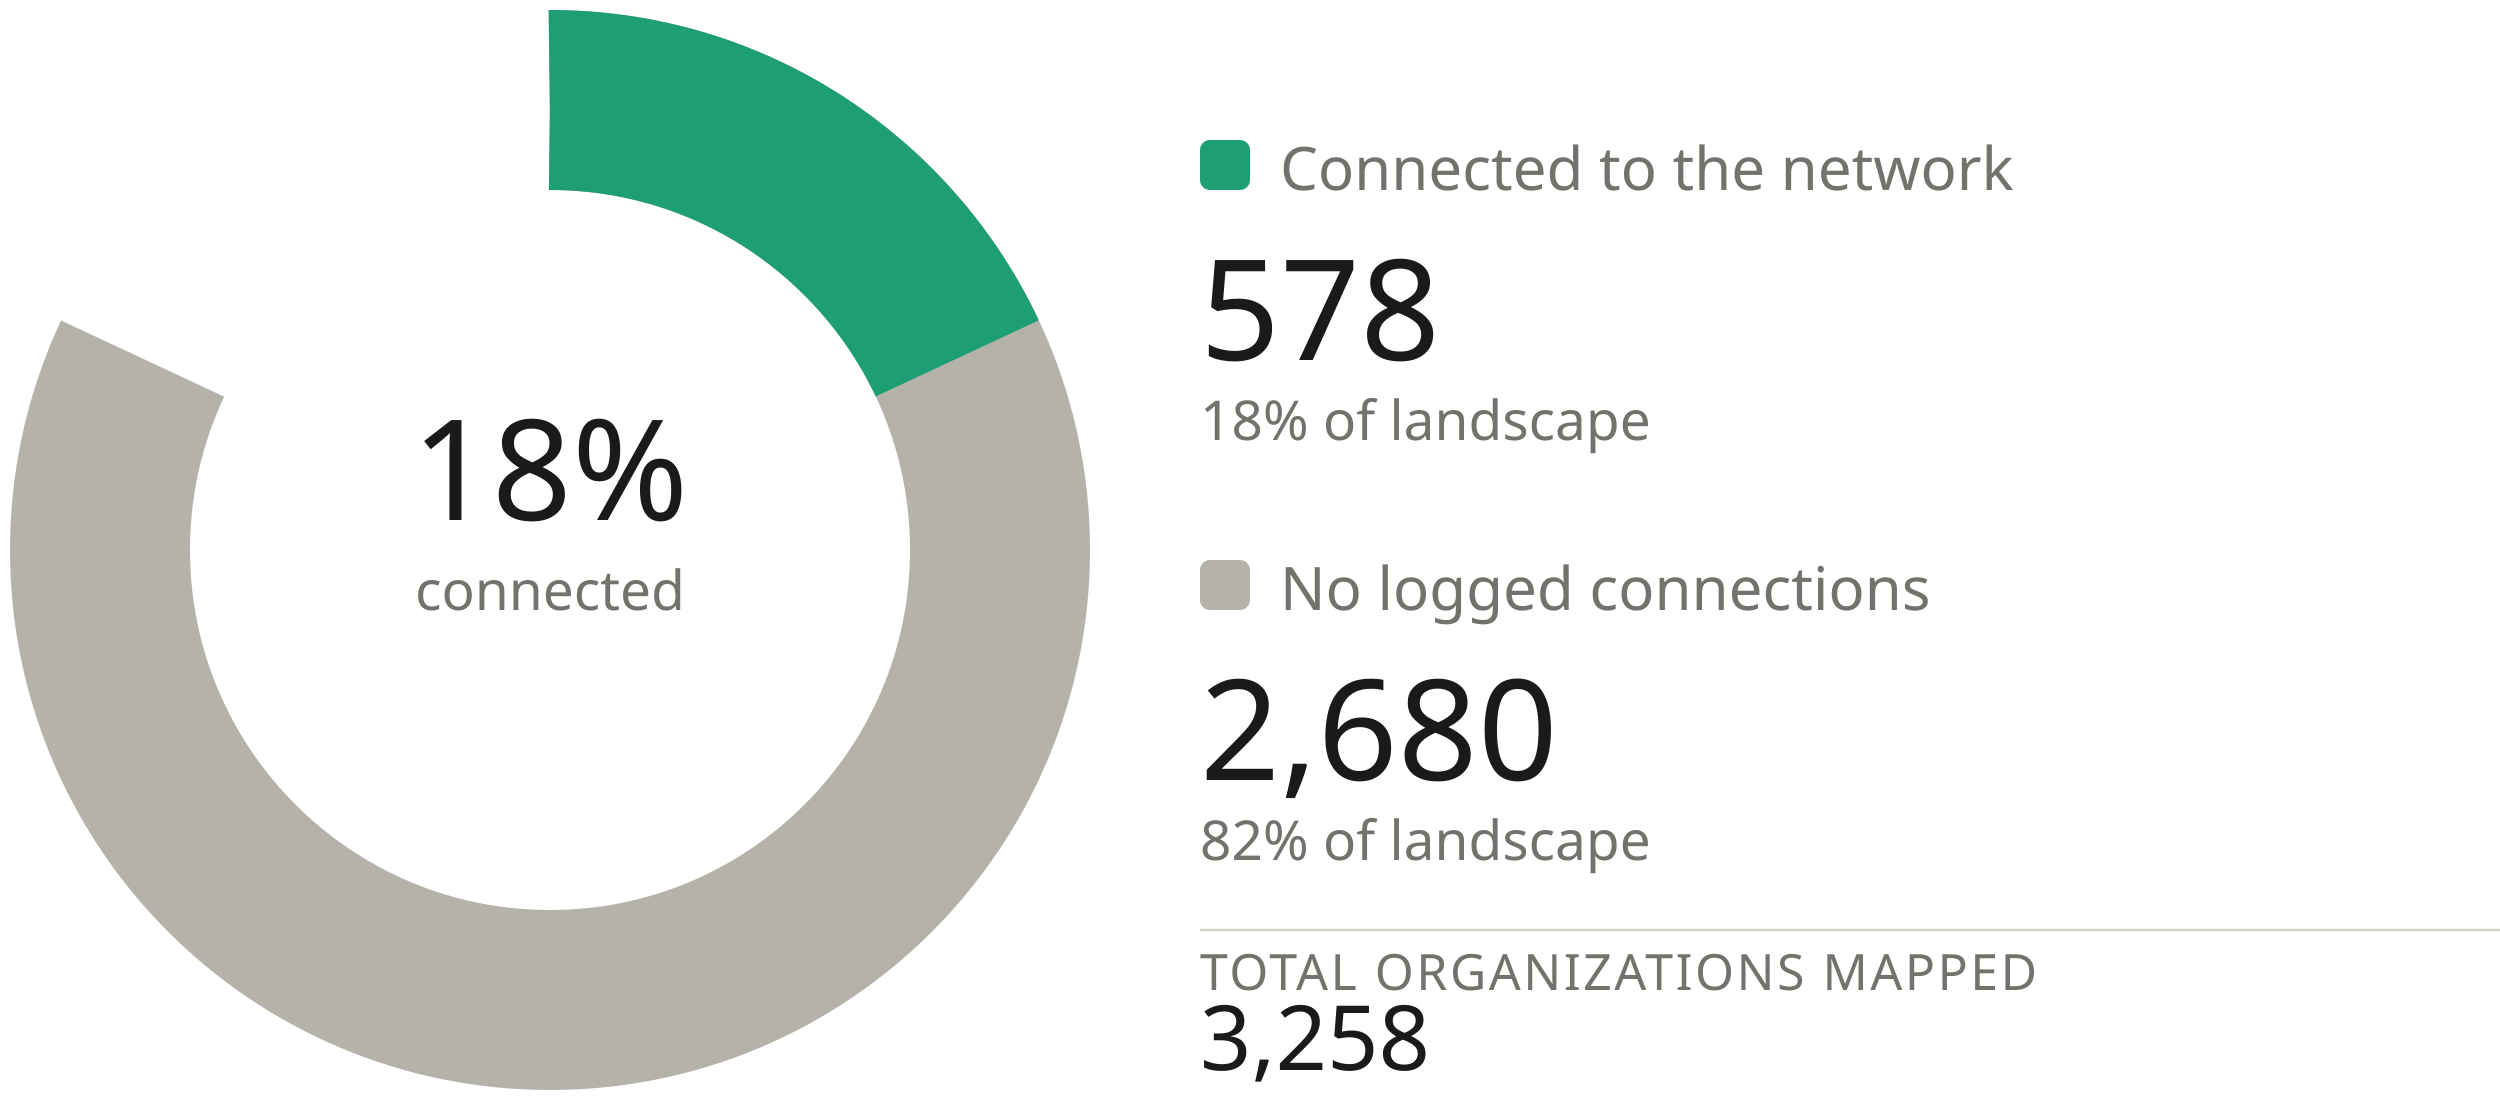
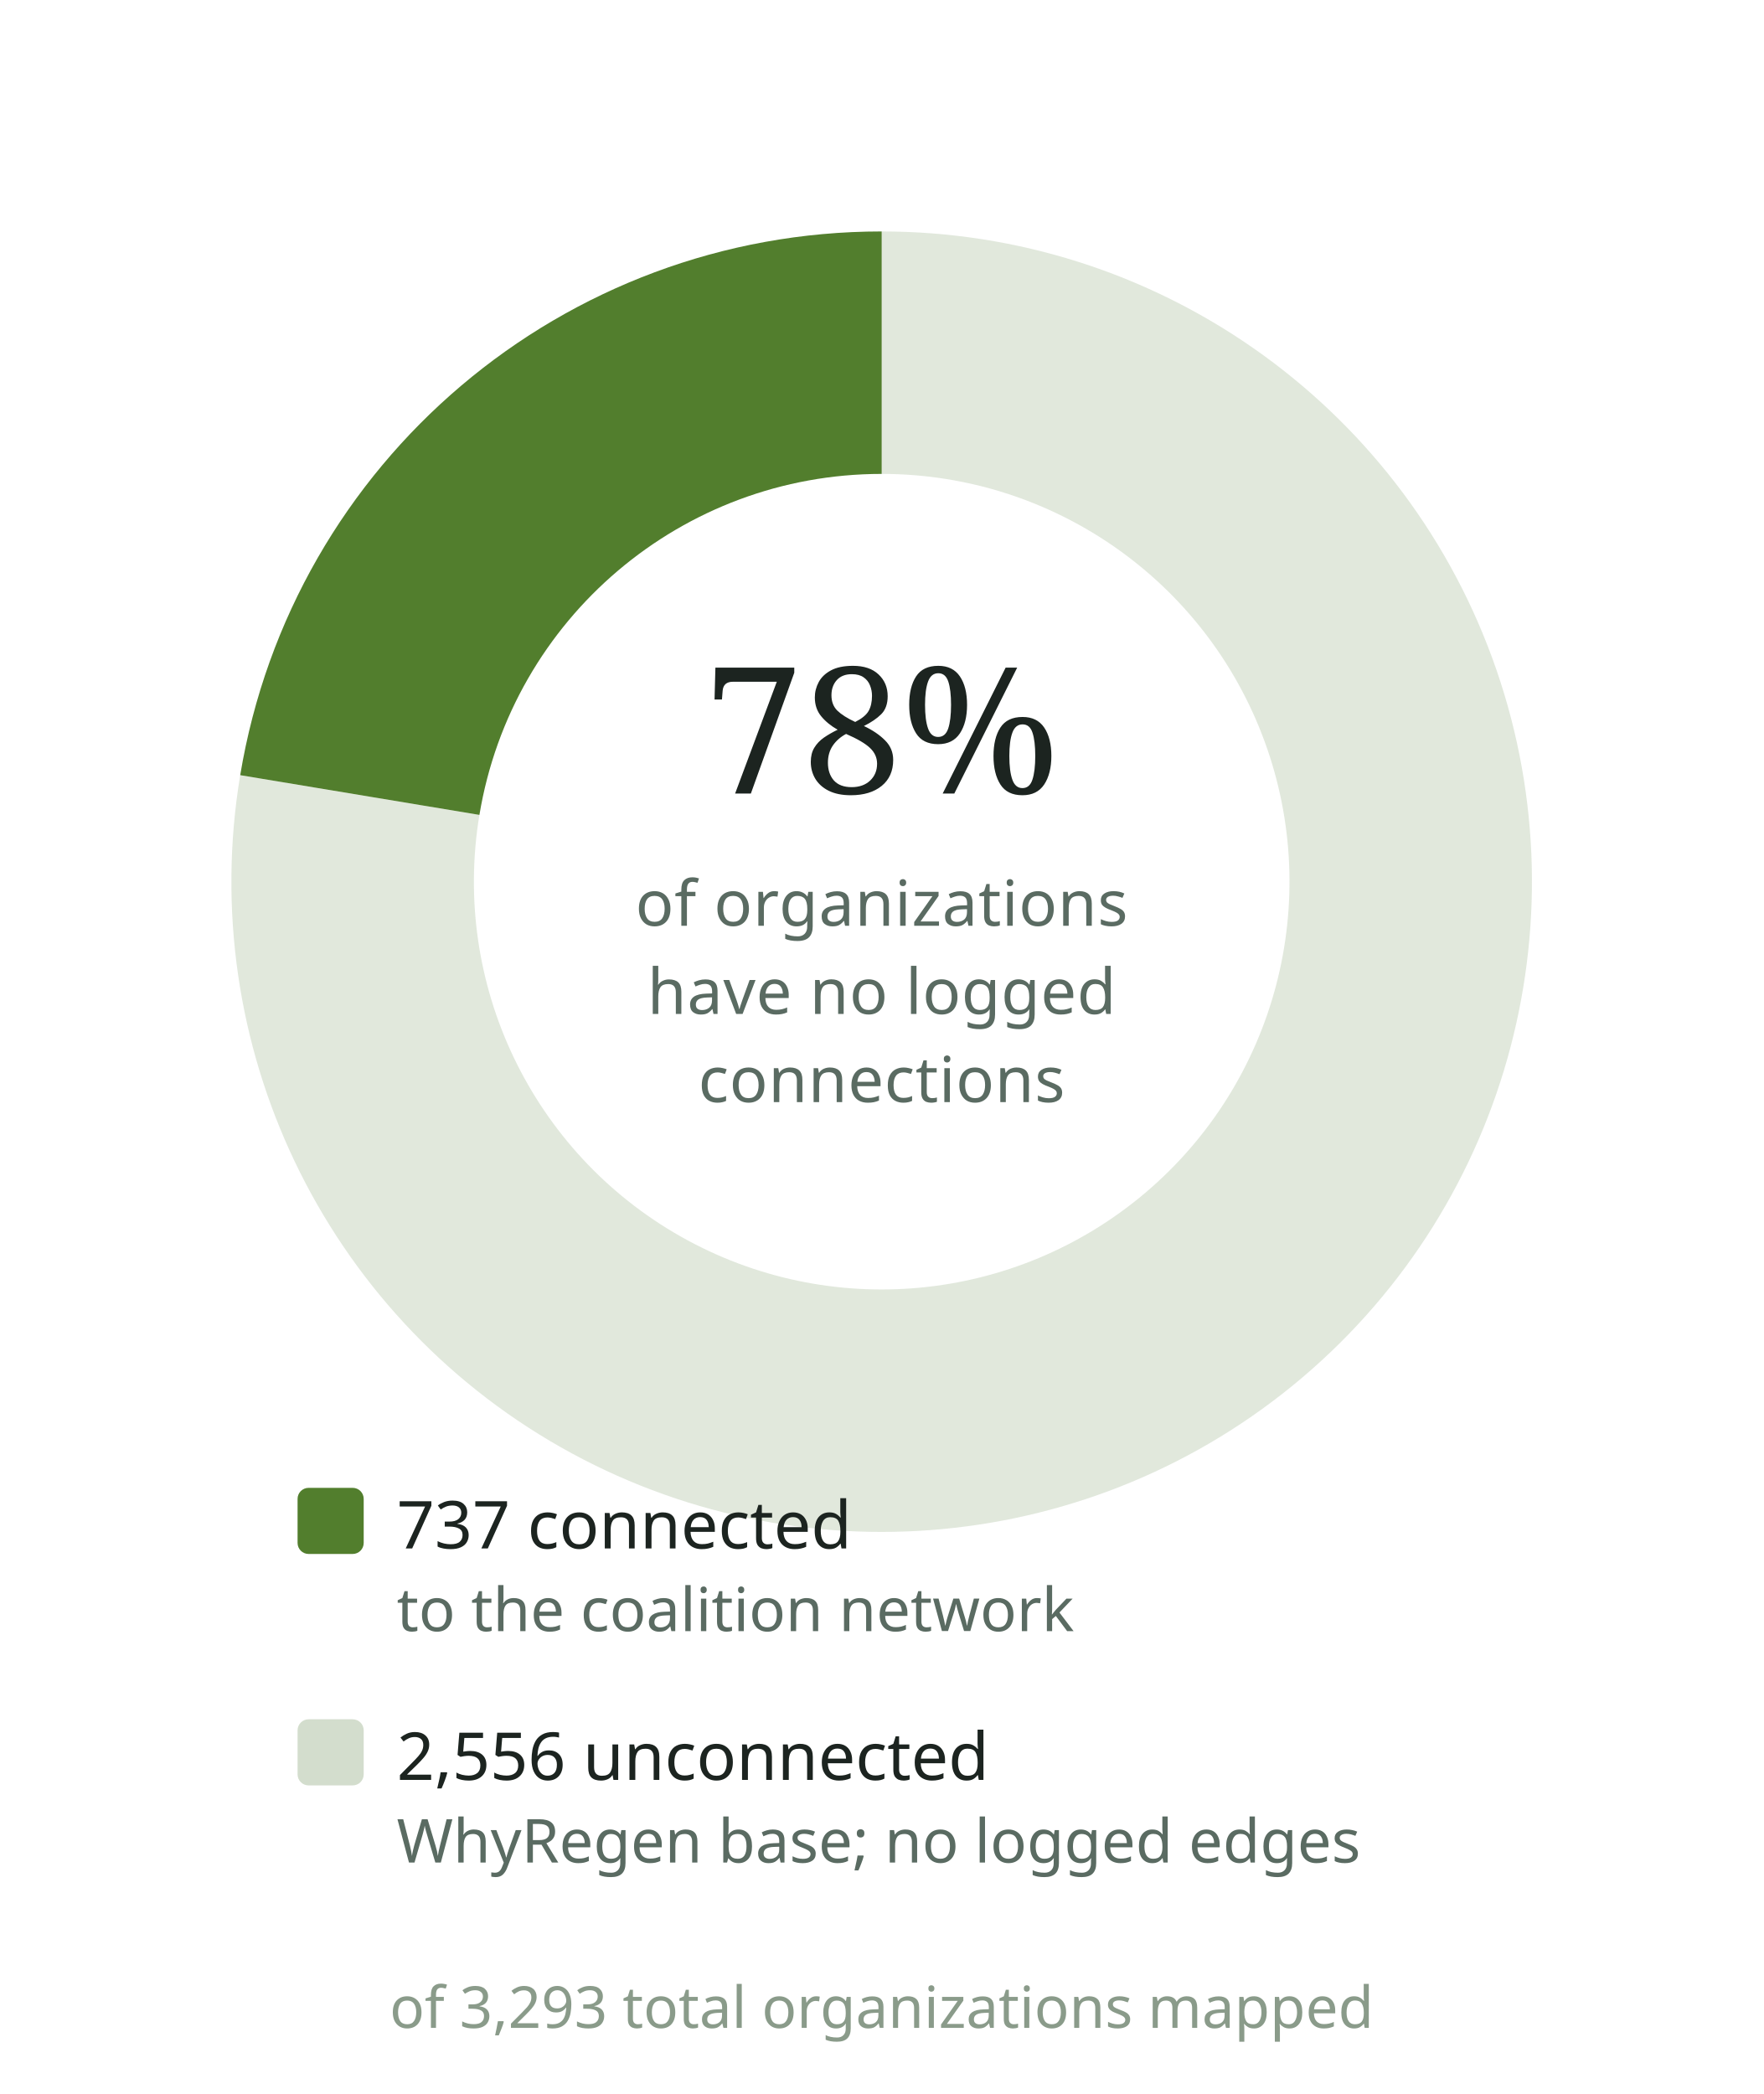
- <svg xmlns="http://www.w3.org/2000/svg" viewBox="0 0 500 220" role="img" width="100%" style="max-width:500px;display:block;">
-   <style>
-     .label-main { font: 500 28px system-ui, sans-serif; fill: #1a1a18; }
-     .label-sub  { font: 400 11px system-ui, sans-serif; fill: #73726c; }
-     .label-cat  { font: 400 12px system-ui, sans-serif; fill: #73726c; }
-     .label-total-n { font: 500 18px system-ui, sans-serif; fill: #1a1a18; }
-     .label-total-l { font: 400 10px system-ui, sans-serif; fill: #73726c; letter-spacing: 0.05em; }
-     .swatch { rx: 2; }
-   </style>
-   <circle cx="110" cy="110" r="90" fill="none" stroke="#B4B2A9" stroke-width="36" stroke-dasharray="463.7 101.8" stroke-dashoffset="0" transform="rotate(-90 110 110)" />
-   <circle cx="110" cy="110" r="90" fill="none" stroke="#1D9E75" stroke-width="36" stroke-dasharray="101.8 463.7" stroke-dashoffset="0" transform="rotate(-90 110 110)" />
-   <text x="110" y="104" text-anchor="middle" class="label-main">18%</text>
-   <text x="110" y="122" text-anchor="middle" class="label-sub">connected</text>
-   <rect x="240" y="28" width="10" height="10" fill="#1D9E75" class="swatch" />
-   <text x="256" y="38" class="label-cat">Connected to the network</text>
-   <text x="240" y="72" class="label-main">578</text>
-   <text x="240" y="88" class="label-sub">18% of landscape</text>
-   <rect x="240" y="112" width="10" height="10" fill="#B4B2A9" class="swatch" />
-   <text x="256" y="122" class="label-cat">No logged connections</text>
-   <text x="240" y="156" class="label-main">2,680</text>
-   <text x="240" y="172" class="label-sub">82% of landscape</text>
-   <line x1="240" y1="186" x2="500" y2="186" stroke="#d3d1c7" stroke-width="0.5" />
-   <text x="240" y="198" class="label-total-l">TOTAL ORGANIZATIONS MAPPED</text>
-   <text x="240" y="214" class="label-total-n">3,258</text>
+ <svg xmlns="http://www.w3.org/2000/svg" viewBox="0 0 320 380" width="320" height="380" style="font-family: DM Sans, sans-serif; background: transparent;">
+   <path d="M 160.00,42.00 A 118,118 0 1,1 43.59,140.67 L 87.00,147.88 A 74,74 0 1,0 160.00,86.00 Z" fill="#c8d5c0" opacity="0.55" />
+   <path d="M 43.59,140.67 A 118,118 0 0,1 160.00,42.00 L 160.00,86.00 A 74,74 0 0,0 87.00,147.88 Z" fill="#3B6D11" opacity="0.88" />
+   <text x="160" y="144" text-anchor="middle" font-size="32" font-weight="500" fill="#1c2420" style="font-family: DM Serif Display, serif;">78%</text>
+   <text x="160" y="168" text-anchor="middle" font-size="11.5" font-weight="300" fill="#5a6b62" letter-spacing="0.01em">of organizations</text>
+   <text x="160" y="184" text-anchor="middle" font-size="11.5" font-weight="300" fill="#5a6b62" letter-spacing="0.01em">have no logged</text>
+   <text x="160" y="200" text-anchor="middle" font-size="11.5" font-weight="300" fill="#5a6b62" letter-spacing="0.01em">connections</text>
+   <rect x="54" y="270" width="12" height="12" rx="2" fill="#3B6D11" opacity="0.88" />
+   <text x="72" y="281" font-size="12" fill="#1c2420" font-weight="400">737 connected</text>
+   <text x="72" y="296" font-size="11" fill="#5a6b62" font-weight="300">to the coalition network</text>
+   <rect x="54" y="312" width="12" height="12" rx="2" fill="#c8d5c0" opacity="0.8" />
+   <text x="72" y="323" font-size="12" fill="#1c2420" font-weight="400">2,556 unconnected</text>
+   <text x="72" y="338" font-size="11" fill="#5a6b62" font-weight="300">WhyRegen base; no logged edges</text>
+   <text x="160" y="368" text-anchor="middle" font-size="10.5" fill="#8a9b8a" font-weight="300">
+     of 3,293 total organizations mapped
+   </text>
</svg>
